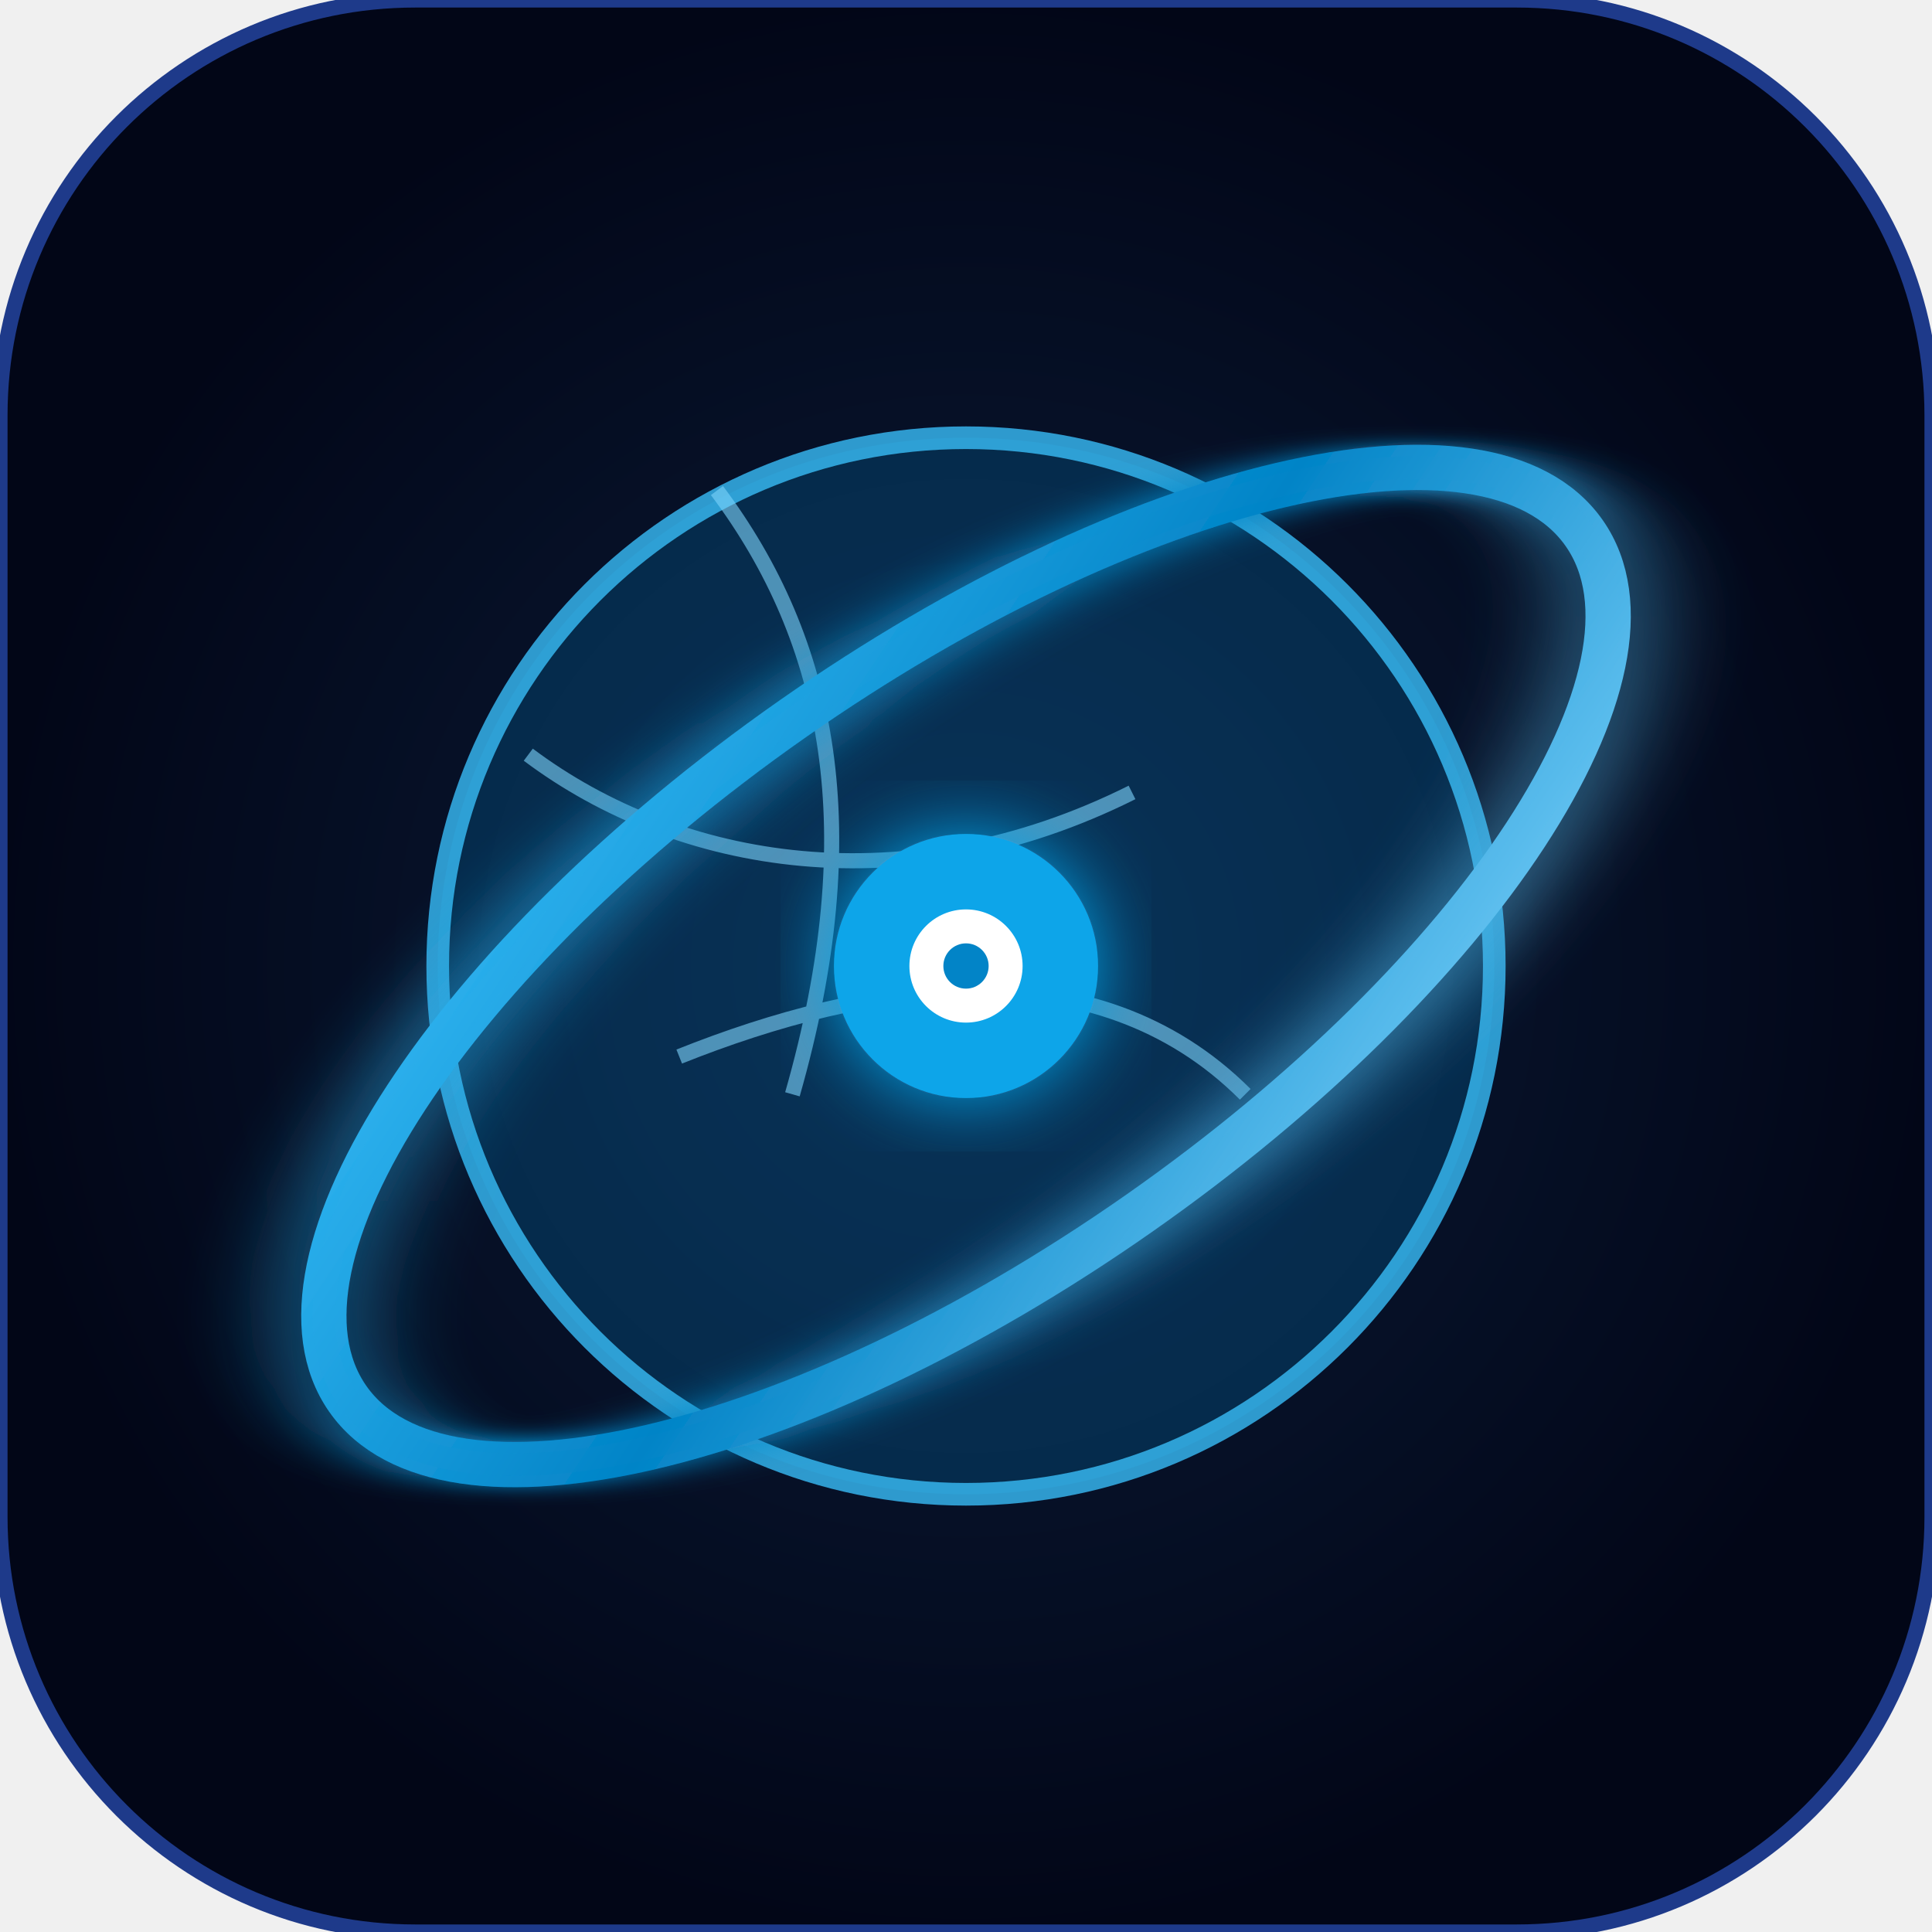
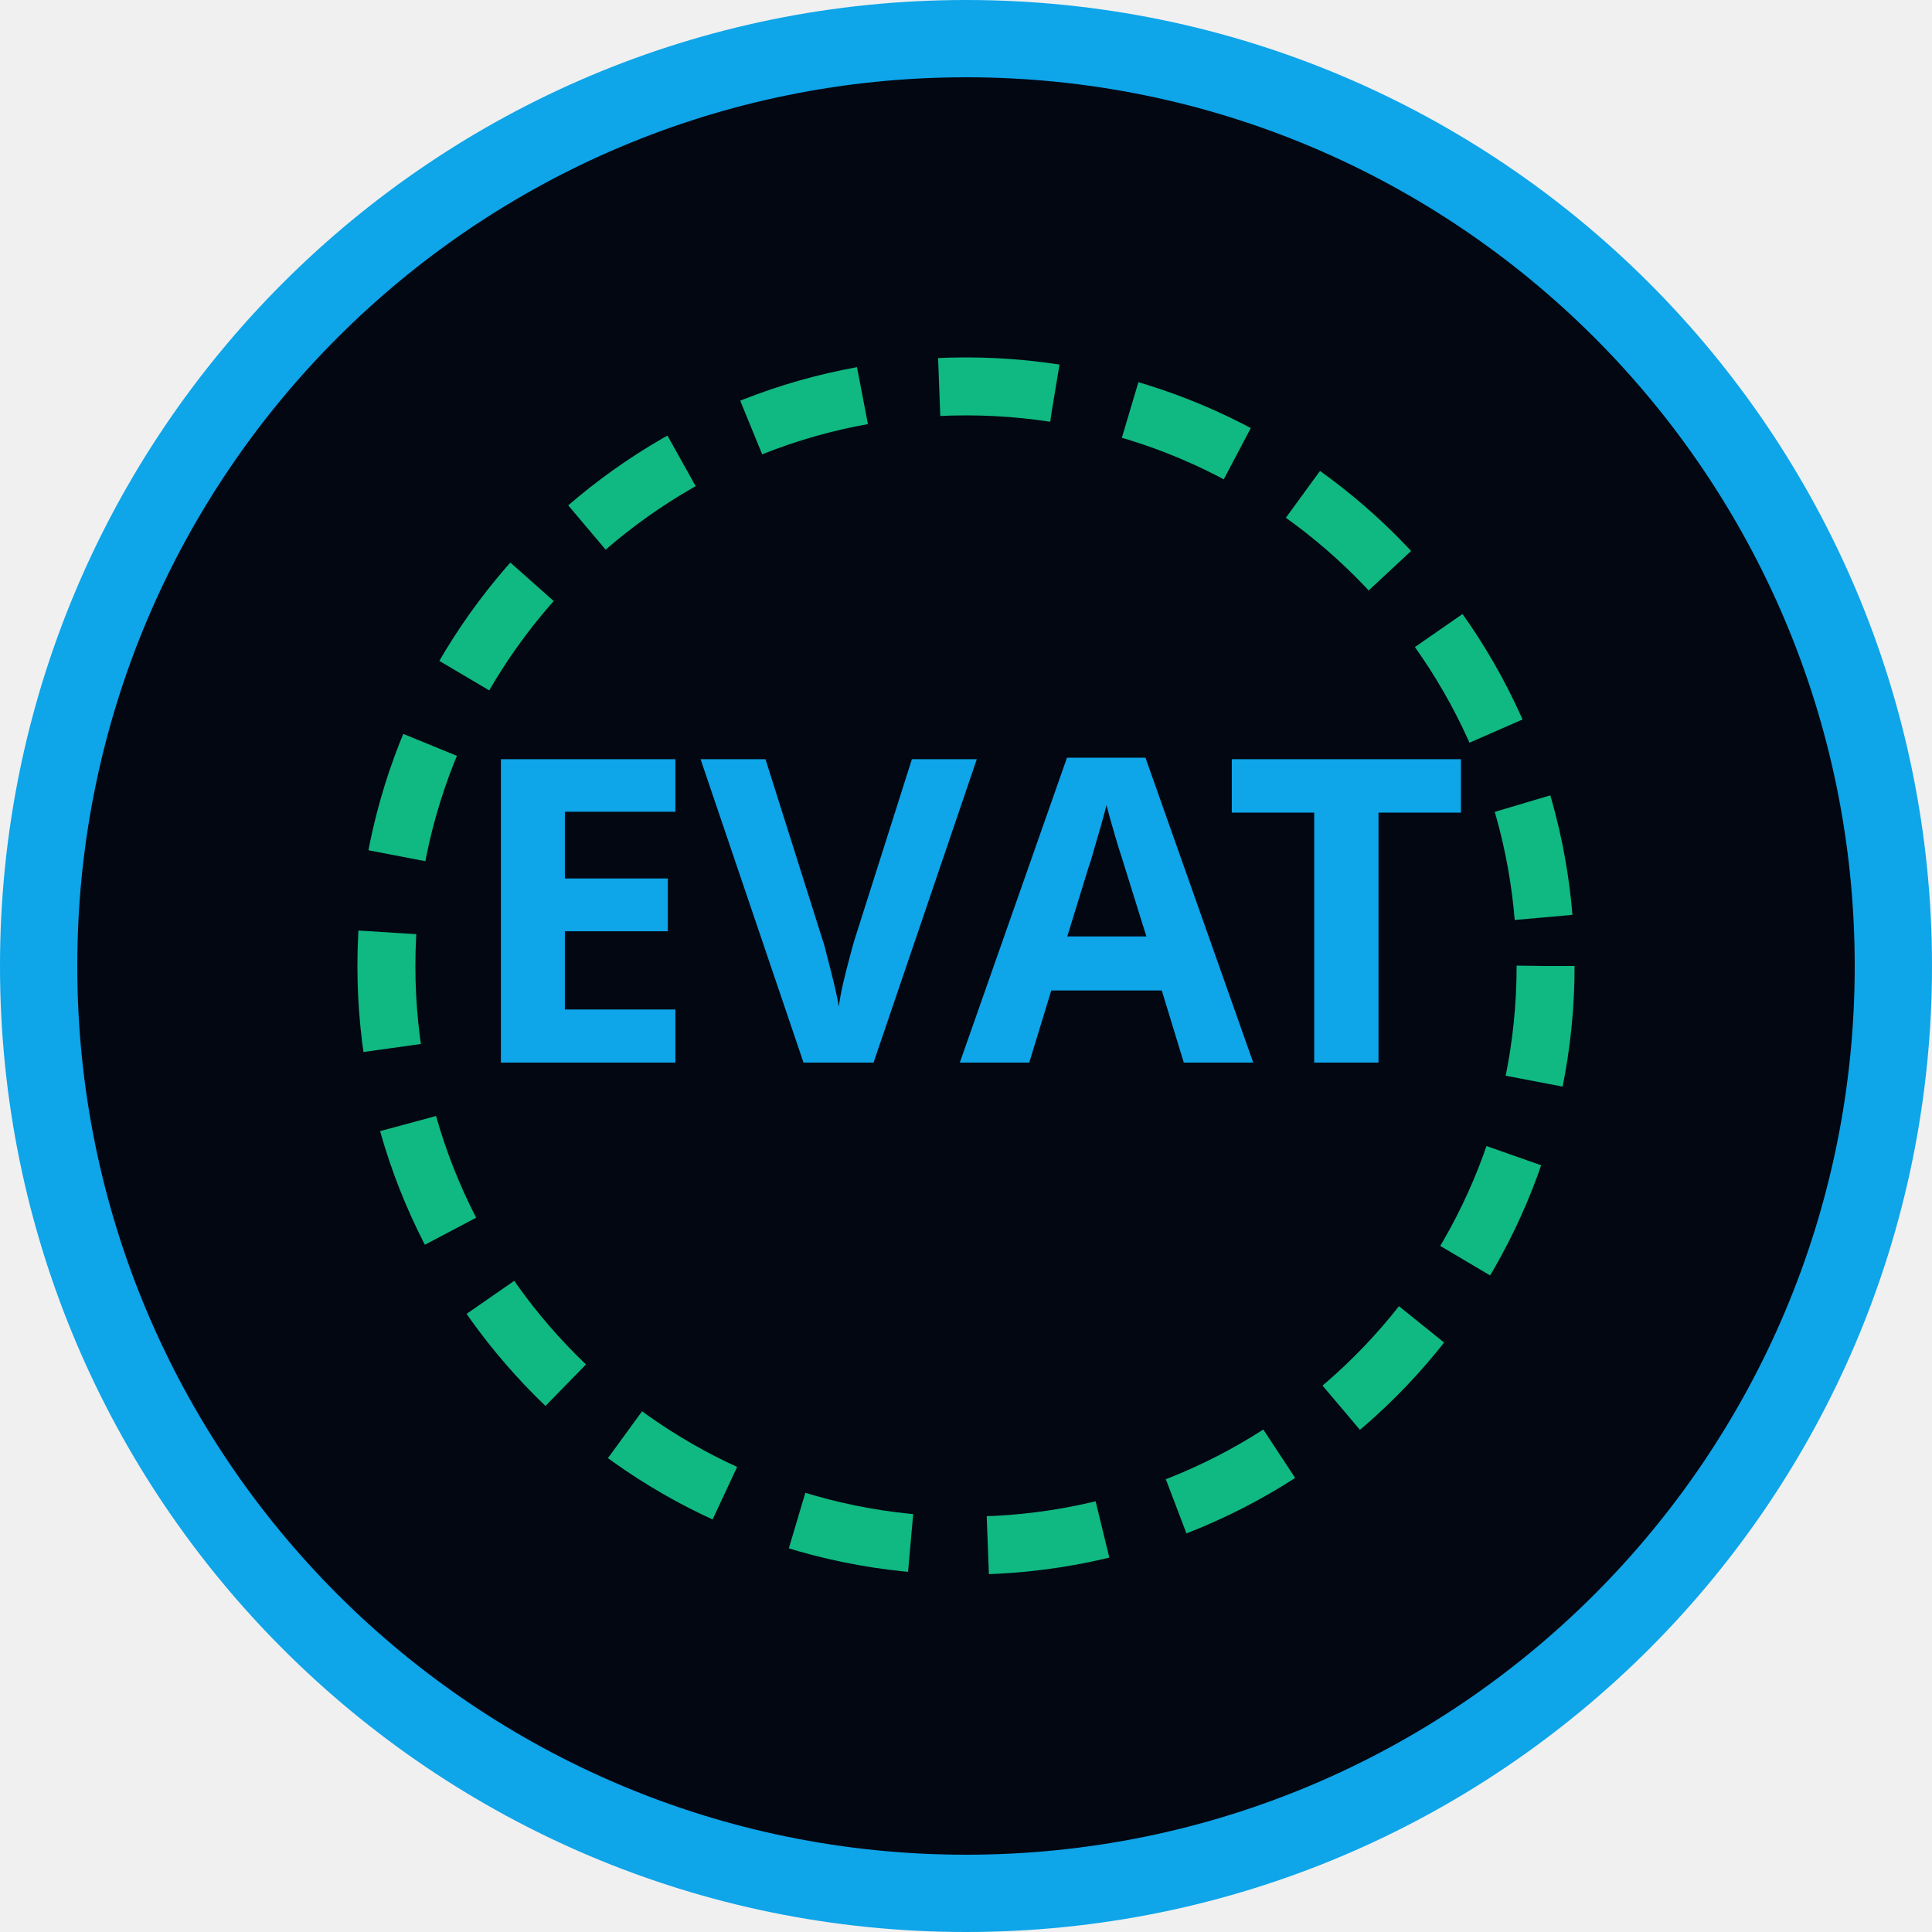
- <svg xmlns="http://www.w3.org/2000/svg" viewBox="0 0 512 512" width="512" height="512">
-   <defs>
-     <radialGradient id="globeBg" cx="50%" cy="50%" r="50%">
-       <stop offset="0%" stop-color="#0b1d3a" />
-       <stop offset="100%" stop-color="#020617" />
-     </radialGradient>
-     <linearGradient id="globeRing" x1="0%" y1="0%" x2="100%" y2="100%">
-       <stop offset="0%" stop-color="#38bdf8" />
-       <stop offset="50%" stop-color="#0284c7" />
-       <stop offset="100%" stop-color="#7dd3fc" />
-     </linearGradient>
-     <filter id="quantumGlow" x="-20%" y="-20%" width="140%" height="140%">
-       <feGaussianBlur stdDeviation="10" result="blur" />
-       <feComposite in="SourceGraphic" in2="blur" operator="over" />
-     </filter>
-   </defs>
-   <rect width="512" height="512" rx="110" fill="url(#globeBg)" stroke="#1e3a8a" stroke-width="4" />
-   <circle cx="256" cy="256" r="140" fill="#0369a1" opacity="0.3" />
-   <circle cx="256" cy="256" r="140" fill="none" stroke="#38bdf8" stroke-width="6" opacity="0.8" />
-   <path d="M140 200c40 30 100 40 160 10m-120 70c50-20 110-30 150 10M190 130c30 40 40 90 20 160" fill="none" stroke="#7dd3fc" stroke-width="4" opacity="0.6" />
-   <ellipse cx="256" cy="256" rx="200" ry="80" fill="none" stroke="url(#globeRing)" stroke-width="12" transform="rotate(-35 256 256)" filter="url(#quantumGlow)" />
-   <ellipse cx="256" cy="256" rx="200" ry="80" fill="none" stroke="url(#globeRing)" stroke-width="6" transform="rotate(-35 256 256)" opacity="0.8" />
-   <circle cx="256" cy="256" r="35" fill="#0ea5e9" filter="url(#quantumGlow)" />
-   <circle cx="256" cy="256" r="15" fill="#ffffff" />
-   <circle cx="256" cy="256" r="6" fill="#0284c7" />
+ <svg xmlns="http://www.w3.org/2000/svg" viewBox="0 0 100 100" width="100" height="100">
+   <circle cx="50" cy="50" r="48" fill="#030712" stroke="#0ea5e9" stroke-width="4" />
+   <circle cx="50" cy="50" r="30" fill="none" stroke="#10b981" stroke-width="3" stroke-dasharray="6,4" />
+   <text x="50" y="55" font-family="system-ui" font-size="22" font-weight="bold" fill="#0ea5e9" text-anchor="middle">EVAT</text>
</svg>
